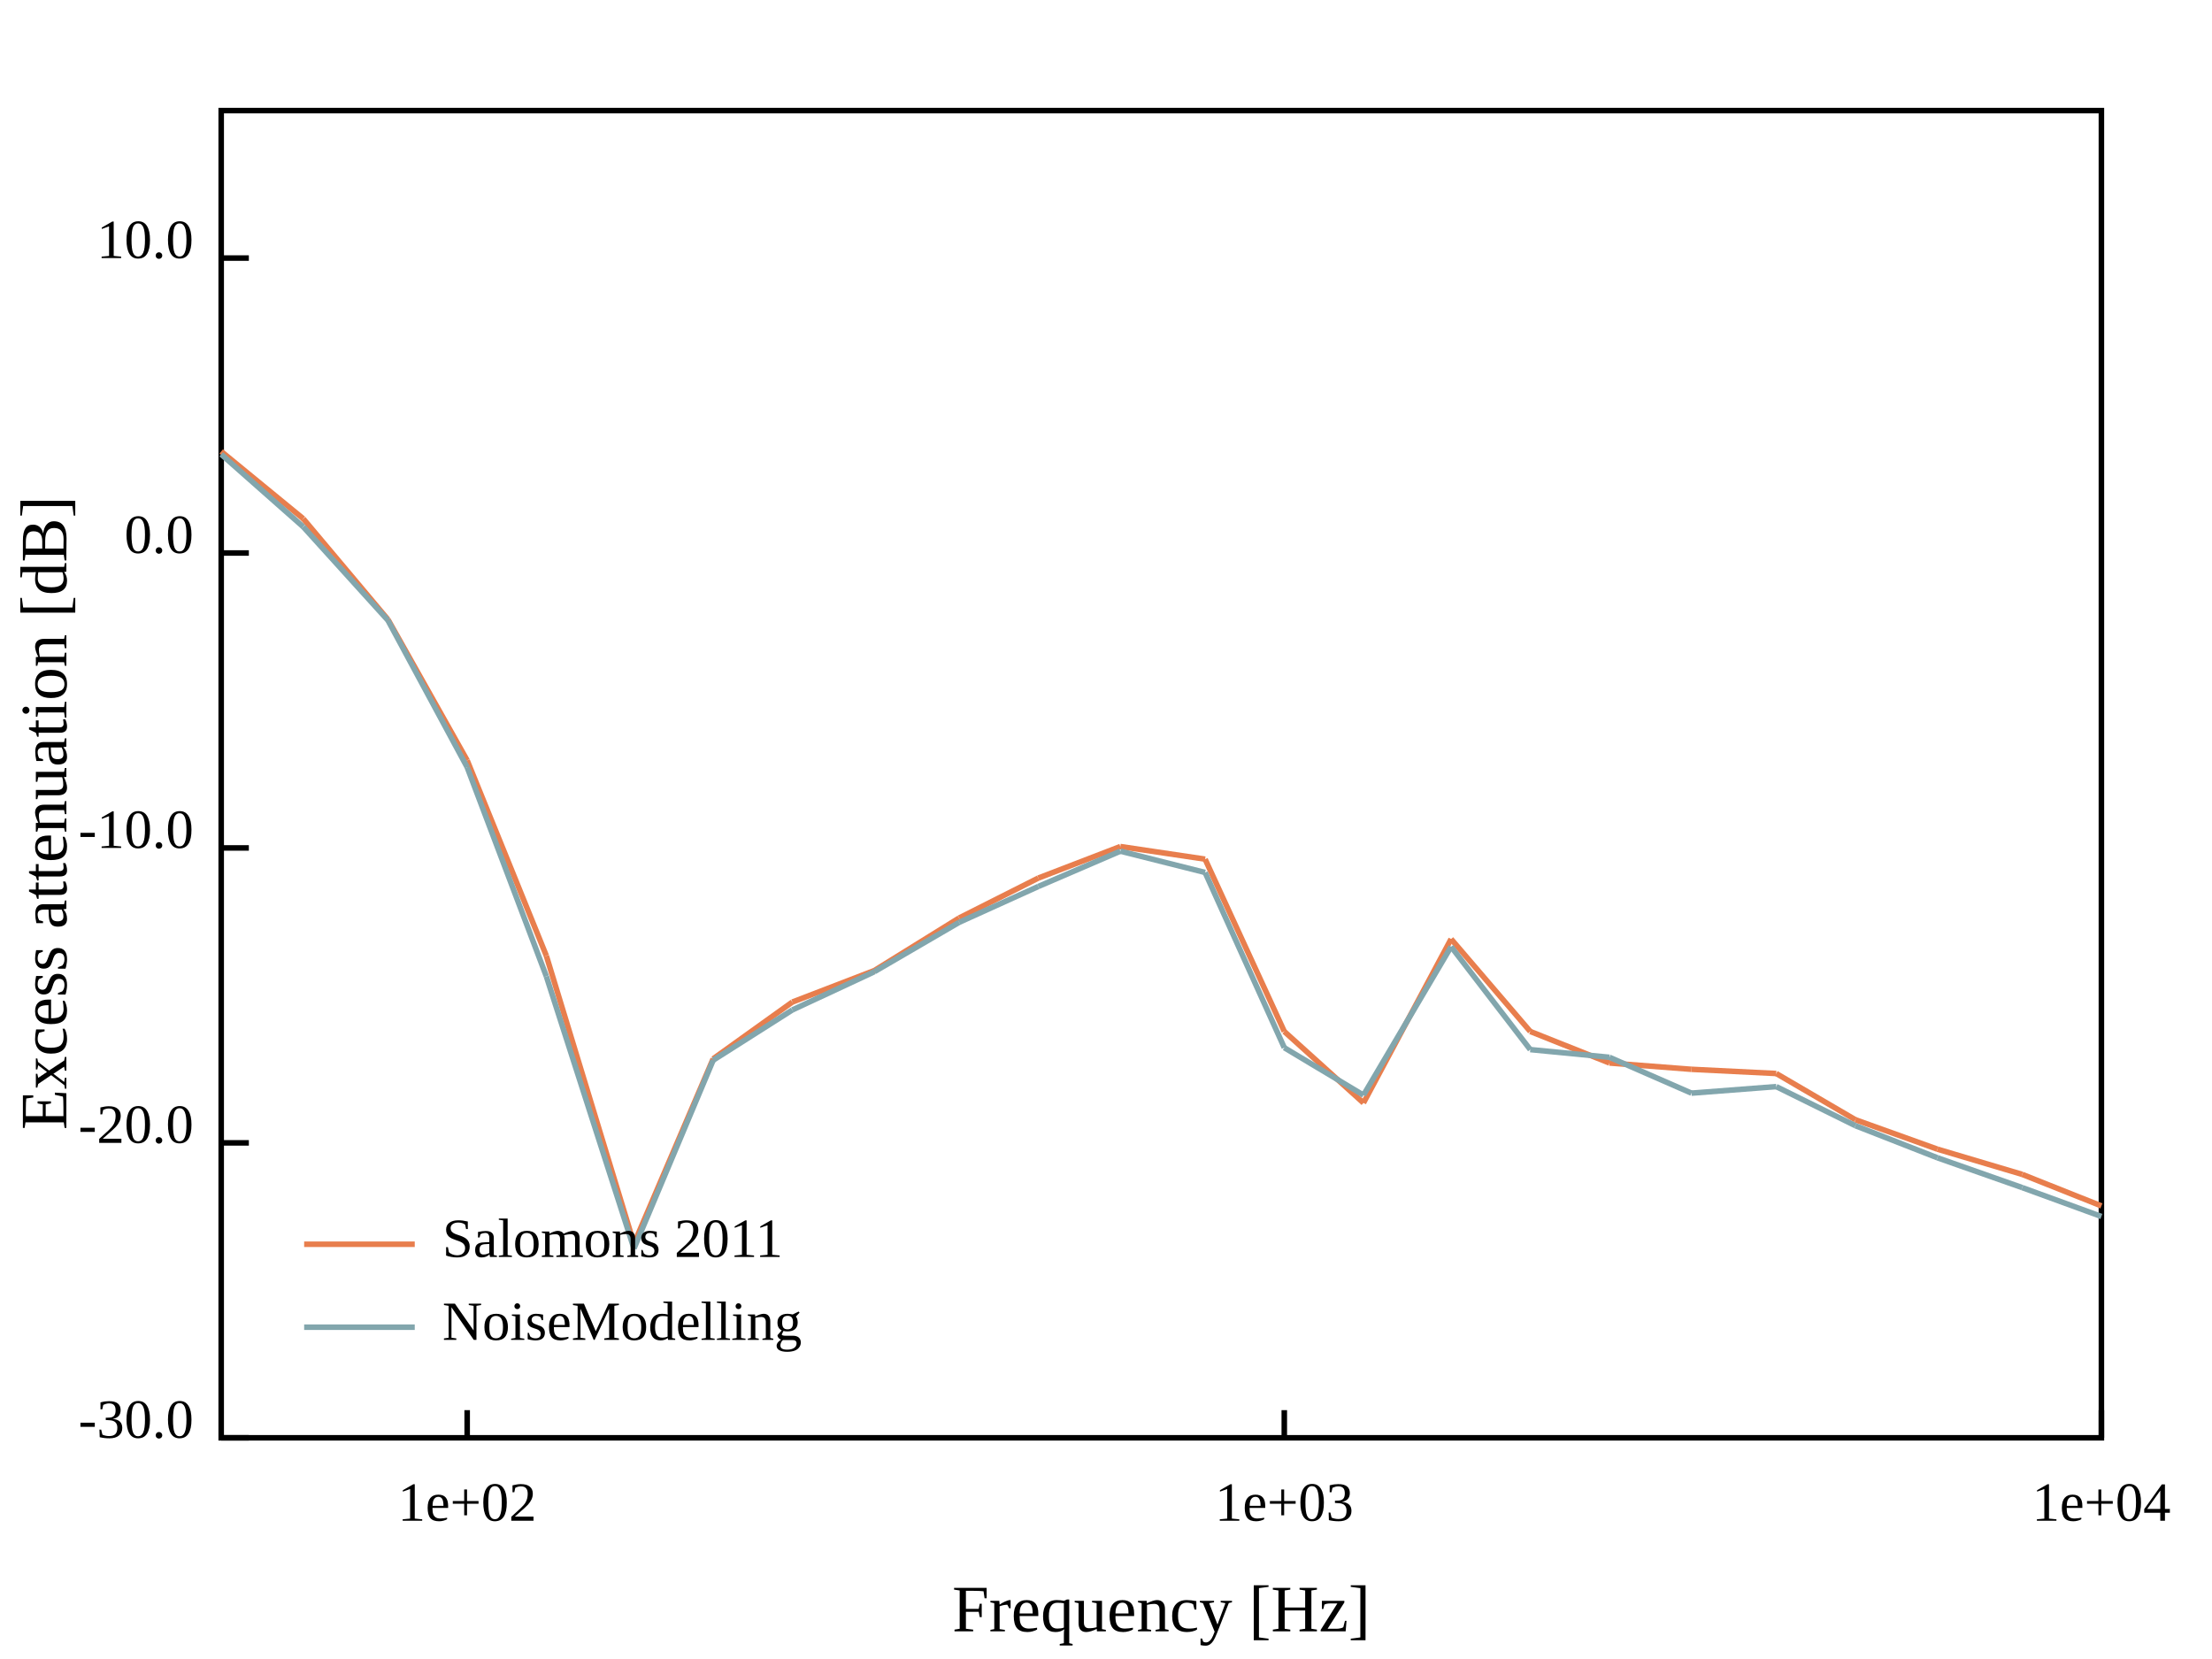
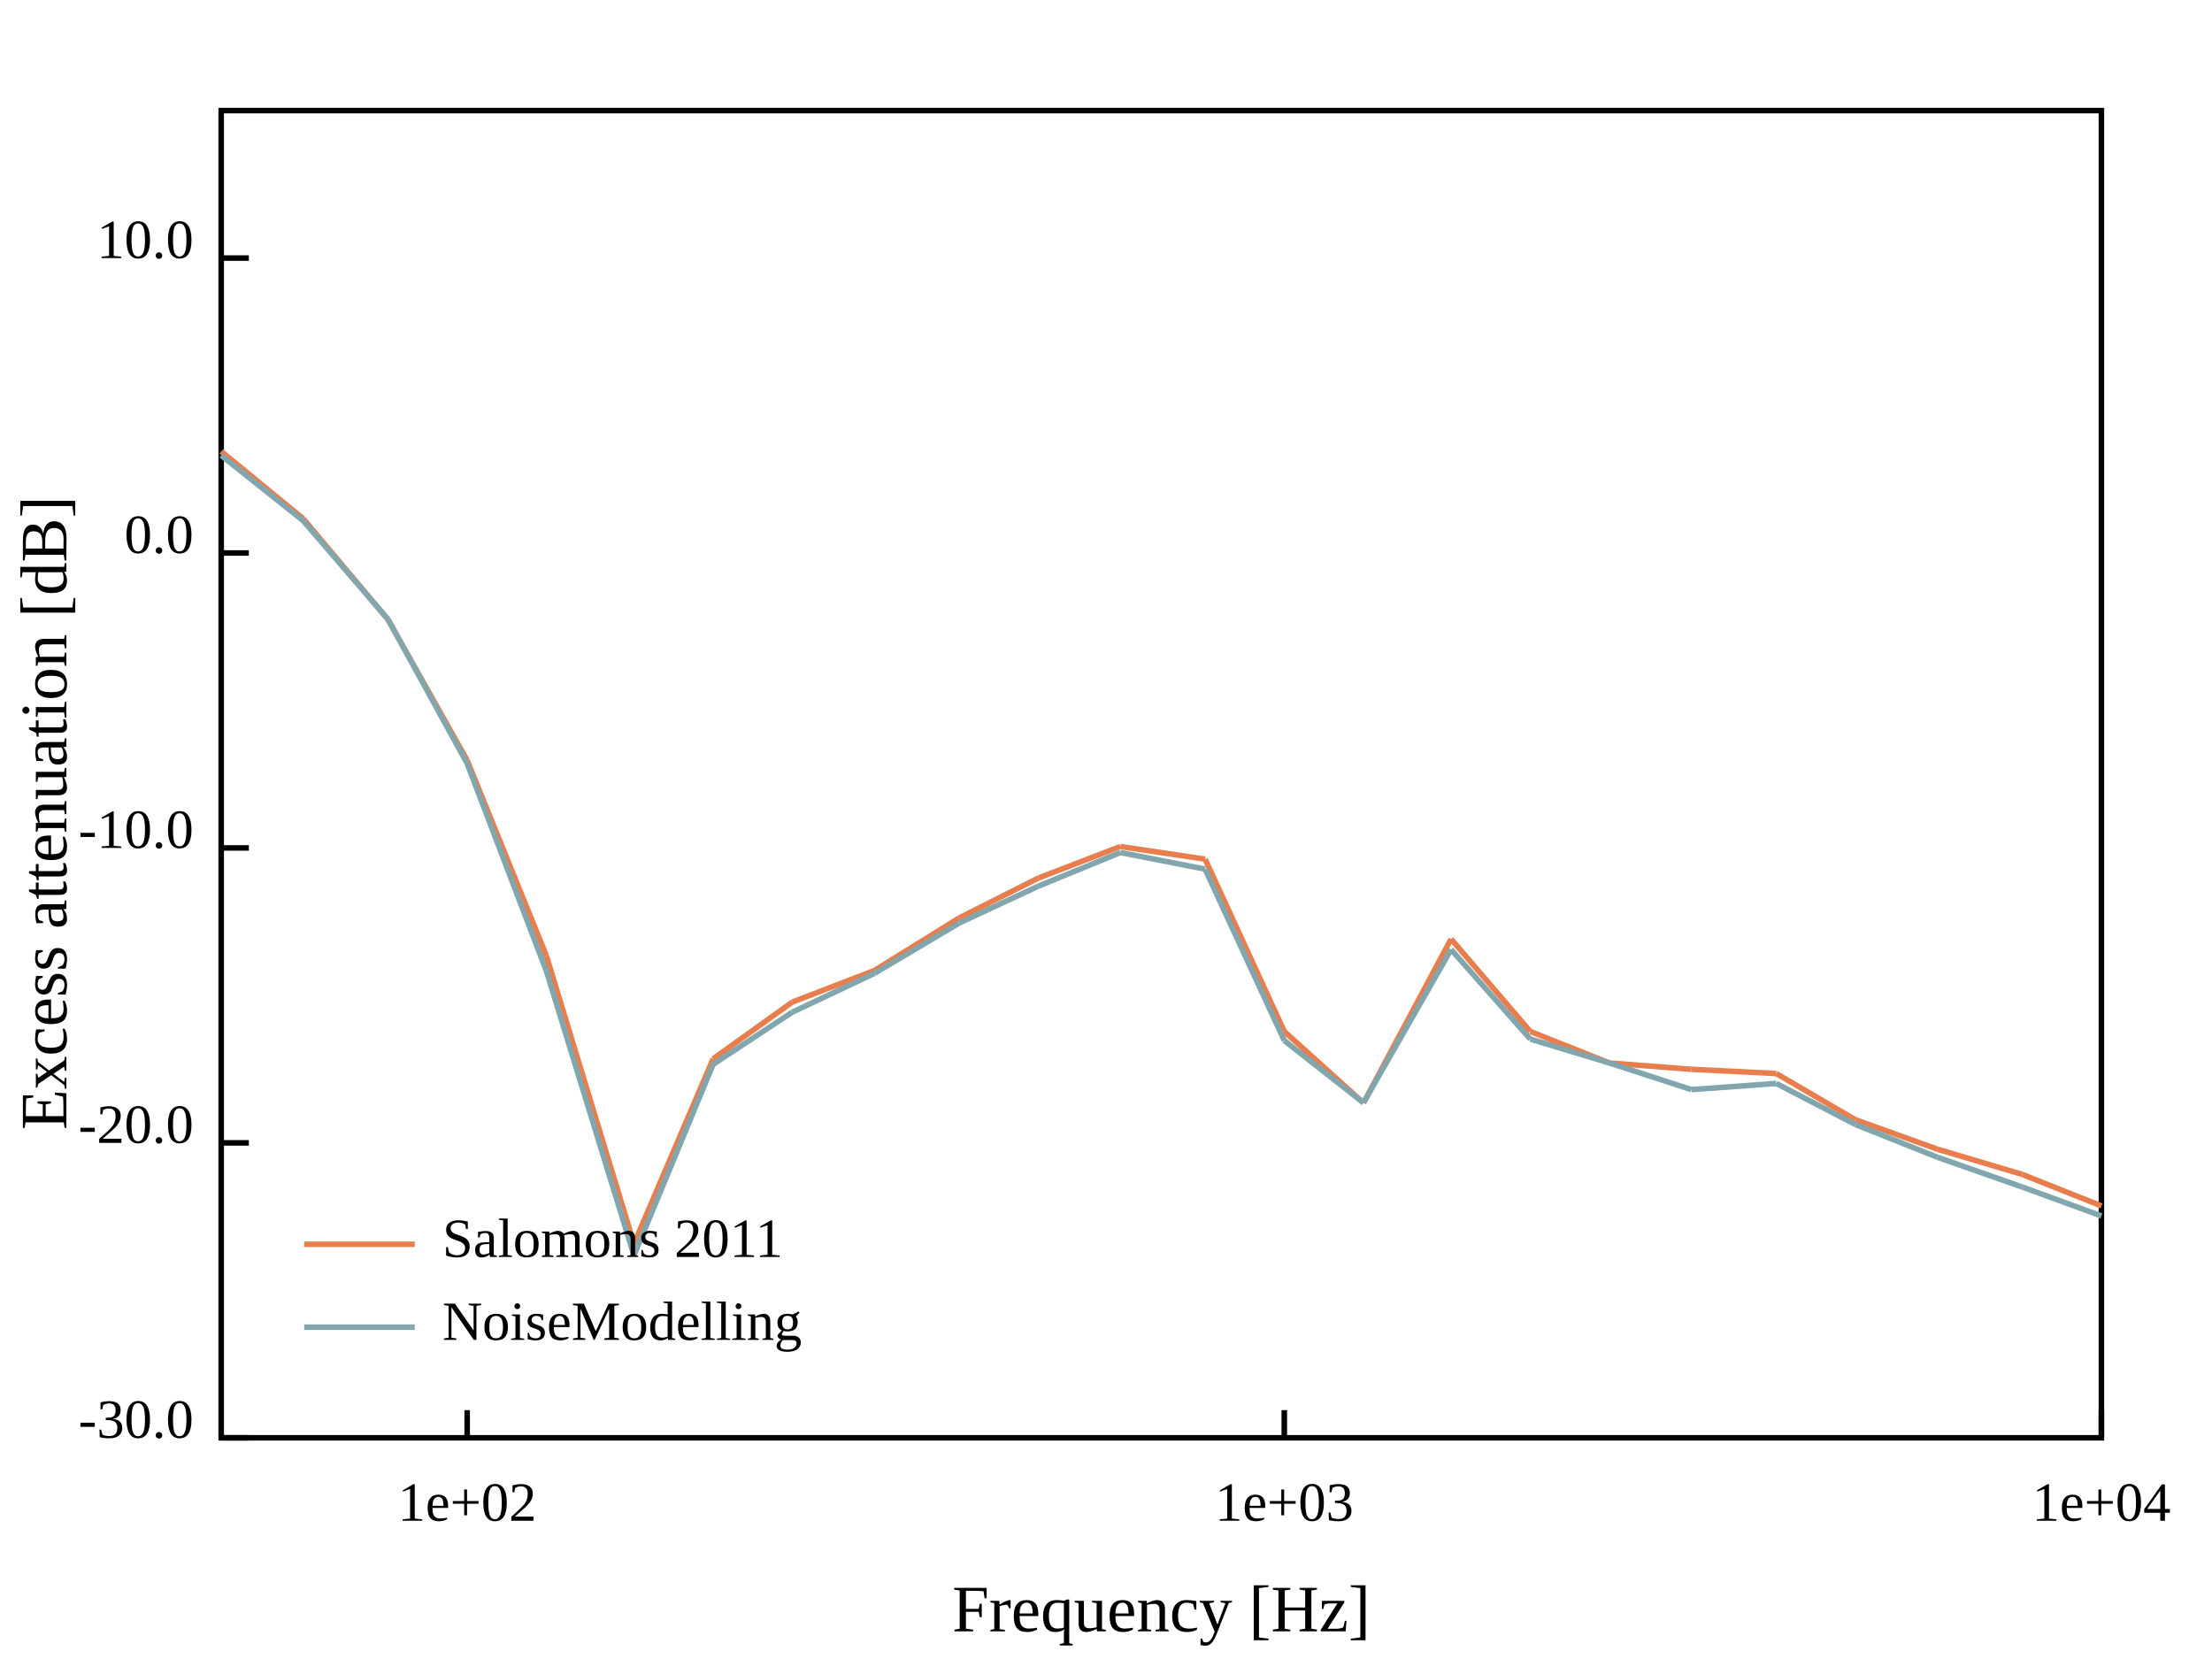
<svg xmlns="http://www.w3.org/2000/svg" height="300" width="400">
  <rect width="400" height="300" x="0" y="0" style="fill:white; stroke:none" />
  <rect width="340" height="240" x="40" y="20" style="fill:none; stroke-width:1;stroke:black" />
  <line x1="40" y1="260" x2="45" y2="260" style="fill:none; stroke-width:1; stroke:black" />
  <text x="35" y="260" text-anchor="end" style="stroke:none; fill:black; font-size:smaller">-30.0</text>
  <line x1="40" y1="206.667" x2="45" y2="206.667" style="fill:none; stroke-width:1; stroke:black" />
  <text x="35" y="206.667" text-anchor="end" style="stroke:none; fill:black; font-size:smaller">-20.0</text>
  <line x1="40" y1="153.333" x2="45" y2="153.333" style="fill:none; stroke-width:1; stroke:black" />
  <text x="35" y="153.333" text-anchor="end" style="stroke:none; fill:black; font-size:smaller">-10.0</text>
  <line x1="40" y1="100" x2="45" y2="100" style="fill:none; stroke-width:1; stroke:black" />
  <text x="35" y="100" text-anchor="end" style="stroke:none; fill:black; font-size:smaller">0.0</text>
  <line x1="40" y1="46.667" x2="45" y2="46.667" style="fill:none; stroke-width:1; stroke:black" />
  <text x="35" y="46.667" text-anchor="end" style="stroke:none; fill:black; font-size:smaller">10.0</text>
  <line x1="84.48" y1="260" x2="84.48" y2="255" style="fill:none; stroke-width:1; stroke:black" />
  <text x="84.48" y="275" text-anchor="middle" style="stroke:none; fill:black; font-size:smaller">1e+02</text>
  <line x1="232.24" y1="260" x2="232.24" y2="255" style="fill:none; stroke-width:1; stroke:black" />
  <text x="232.24" y="275" text-anchor="middle" style="stroke:none; fill:black; font-size:smaller">1e+03</text>
  <line x1="380" y1="260" x2="380" y2="255" style="fill:none; stroke-width:1; stroke:black" />
  <text x="380" y="275" text-anchor="middle" style="stroke:none; fill:black; font-size:smaller">1e+04</text>
  <line x1="40" y1="81.631" x2="54.831" y2="93.793" style="fill:none; stroke-width:1; stroke:rgb(232,126,77)" />
  <line x1="54.831" y1="93.793" x2="70.161" y2="112.035" style="fill:none; stroke-width:1; stroke:rgb(232,126,77)" />
  <line x1="70.161" y1="112.035" x2="84.48" y2="137.498" style="fill:none; stroke-width:1; stroke:rgb(232,126,77)" />
  <line x1="84.48" y1="137.498" x2="98.8" y2="172.842" style="fill:none; stroke-width:1; stroke:rgb(232,126,77)" />
  <line x1="98.8" y1="172.842" x2="114.641" y2="224.909" style="fill:none; stroke-width:1; stroke:rgb(232,126,77)" />
  <line x1="114.641" y1="224.909" x2="128.96" y2="191.465" style="fill:none; stroke-width:1; stroke:rgb(232,126,77)" />
  <line x1="128.96" y1="191.465" x2="143.28" y2="181.203" style="fill:none; stroke-width:1; stroke:rgb(232,126,77)" />
  <line x1="143.28" y1="181.203" x2="158.11" y2="175.503" style="fill:none; stroke-width:1; stroke:rgb(232,126,77)" />
  <line x1="158.11" y1="175.503" x2="173.441" y2="166.002" style="fill:none; stroke-width:1; stroke:rgb(232,126,77)" />
  <line x1="173.441" y1="166.002" x2="187.76" y2="158.781" style="fill:none; stroke-width:1; stroke:rgb(232,126,77)" />
  <line x1="187.76" y1="158.781" x2="202.591" y2="153.08" style="fill:none; stroke-width:1; stroke:rgb(232,126,77)" />
  <line x1="202.591" y1="153.08" x2="217.921" y2="155.36" style="fill:none; stroke-width:1; stroke:rgb(232,126,77)" />
  <line x1="217.921" y1="155.36" x2="232.24" y2="186.524" style="fill:none; stroke-width:1; stroke:rgb(232,126,77)" />
  <line x1="232.24" y1="186.524" x2="246.559" y2="199.446" style="fill:none; stroke-width:1; stroke:rgb(232,126,77)" />
  <line x1="246.559" y1="199.446" x2="262.401" y2="169.802" style="fill:none; stroke-width:1; stroke:rgb(232,126,77)" />
  <line x1="262.401" y1="169.802" x2="276.72" y2="186.524" style="fill:none; stroke-width:1; stroke:rgb(232,126,77)" />
  <line x1="276.72" y1="186.524" x2="291.04" y2="192.225" style="fill:none; stroke-width:1; stroke:rgb(232,126,77)" />
  <line x1="291.04" y1="192.225" x2="305.87" y2="193.365" style="fill:none; stroke-width:1; stroke:rgb(232,126,77)" />
  <line x1="305.87" y1="193.365" x2="321.2" y2="194.125" style="fill:none; stroke-width:1; stroke:rgb(232,126,77)" />
  <line x1="321.2" y1="194.125" x2="335.52" y2="202.486" style="fill:none; stroke-width:1; stroke:rgb(232,126,77)" />
  <line x1="335.52" y1="202.486" x2="350.351" y2="207.807" style="fill:none; stroke-width:1; stroke:rgb(232,126,77)" />
  <line x1="350.351" y1="207.807" x2="365.681" y2="212.367" style="fill:none; stroke-width:1; stroke:rgb(232,126,77)" />
  <line x1="365.681" y1="212.367" x2="380" y2="218.068" style="fill:none; stroke-width:1; stroke:rgb(232,126,77)" />
-   <line x1="40" y1="82.154" x2="54.831" y2="95.26" style="fill:none; stroke-width:1; stroke:rgb(130,166,173)" />
-   <line x1="54.831" y1="95.26" x2="70.161" y2="112.188" style="fill:none; stroke-width:1; stroke:rgb(130,166,173)" />
-   <line x1="70.161" y1="112.188" x2="84.48" y2="138.744" style="fill:none; stroke-width:1; stroke:rgb(130,166,173)" />
-   <line x1="84.48" y1="138.744" x2="98.8" y2="176.563" style="fill:none; stroke-width:1; stroke:rgb(130,166,173)" />
-   <line x1="98.8" y1="176.563" x2="114.641" y2="225.781" style="fill:none; stroke-width:1; stroke:rgb(130,166,173)" />
-   <line x1="114.641" y1="225.781" x2="128.96" y2="191.723" style="fill:none; stroke-width:1; stroke:rgb(130,166,173)" />
-   <line x1="128.96" y1="191.723" x2="143.28" y2="182.631" style="fill:none; stroke-width:1; stroke:rgb(130,166,173)" />
-   <line x1="143.28" y1="182.631" x2="158.11" y2="175.714" style="fill:none; stroke-width:1; stroke:rgb(130,166,173)" />
-   <line x1="158.11" y1="175.714" x2="173.441" y2="166.788" style="fill:none; stroke-width:1; stroke:rgb(130,166,173)" />
-   <line x1="173.441" y1="166.788" x2="187.76" y2="160.303" style="fill:none; stroke-width:1; stroke:rgb(130,166,173)" />
-   <line x1="187.76" y1="160.303" x2="202.591" y2="153.918" style="fill:none; stroke-width:1; stroke:rgb(130,166,173)" />
-   <line x1="202.591" y1="153.918" x2="217.921" y2="157.771" style="fill:none; stroke-width:1; stroke:rgb(130,166,173)" />
-   <line x1="217.921" y1="157.771" x2="232.24" y2="189.455" style="fill:none; stroke-width:1; stroke:rgb(130,166,173)" />
-   <line x1="232.24" y1="189.455" x2="246.559" y2="198.033" style="fill:none; stroke-width:1; stroke:rgb(130,166,173)" />
-   <line x1="246.559" y1="198.033" x2="262.401" y2="171.19" style="fill:none; stroke-width:1; stroke:rgb(130,166,173)" />
-   <line x1="262.401" y1="171.19" x2="276.72" y2="189.8" style="fill:none; stroke-width:1; stroke:rgb(130,166,173)" />
-   <line x1="276.72" y1="189.8" x2="291.04" y2="191.191" style="fill:none; stroke-width:1; stroke:rgb(130,166,173)" />
-   <line x1="291.04" y1="191.191" x2="305.87" y2="197.674" style="fill:none; stroke-width:1; stroke:rgb(130,166,173)" />
-   <line x1="305.87" y1="197.674" x2="321.2" y2="196.494" style="fill:none; stroke-width:1; stroke:rgb(130,166,173)" />
-   <line x1="321.2" y1="196.494" x2="335.52" y2="203.562" style="fill:none; stroke-width:1; stroke:rgb(130,166,173)" />
-   <line x1="335.52" y1="203.562" x2="350.351" y2="209.367" style="fill:none; stroke-width:1; stroke:rgb(130,166,173)" />
-   <line x1="350.351" y1="209.367" x2="365.681" y2="214.756" style="fill:none; stroke-width:1; stroke:rgb(130,166,173)" />
-   <line x1="365.681" y1="214.756" x2="380" y2="219.976" style="fill:none; stroke-width:1; stroke:rgb(130,166,173)" />
+   <line x1="40" y1="82.356" x2="54.831" y2="94.168" style="fill:none; stroke-width:1; stroke:rgb(130,166,173)" />
+   <line x1="54.831" y1="94.168" x2="70.161" y2="111.987" style="fill:none; stroke-width:1; stroke:rgb(130,166,173)" />
+   <line x1="70.161" y1="111.987" x2="84.48" y2="138.068" style="fill:none; stroke-width:1; stroke:rgb(130,166,173)" />
+   <line x1="84.48" y1="138.068" x2="98.8" y2="175.577" style="fill:none; stroke-width:1; stroke:rgb(130,166,173)" />
+   <line x1="98.8" y1="175.577" x2="114.641" y2="227.008" style="fill:none; stroke-width:1; stroke:rgb(130,166,173)" />
+   <line x1="114.641" y1="227.008" x2="128.96" y2="192.459" style="fill:none; stroke-width:1; stroke:rgb(130,166,173)" />
+   <line x1="128.96" y1="192.459" x2="143.28" y2="183.03" style="fill:none; stroke-width:1; stroke:rgb(130,166,173)" />
+   <line x1="143.28" y1="183.03" x2="158.11" y2="176.016" style="fill:none; stroke-width:1; stroke:rgb(130,166,173)" />
+   <line x1="158.11" y1="176.016" x2="173.441" y2="166.919" style="fill:none; stroke-width:1; stroke:rgb(130,166,173)" />
+   <line x1="173.441" y1="166.919" x2="187.76" y2="160.247" style="fill:none; stroke-width:1; stroke:rgb(130,166,173)" />
+   <line x1="187.76" y1="160.247" x2="202.591" y2="154.165" style="fill:none; stroke-width:1; stroke:rgb(130,166,173)" />
+   <line x1="202.591" y1="154.165" x2="217.921" y2="157.163" style="fill:none; stroke-width:1; stroke:rgb(130,166,173)" />
+   <line x1="217.921" y1="157.163" x2="232.24" y2="188.172" style="fill:none; stroke-width:1; stroke:rgb(130,166,173)" />
+   <line x1="232.24" y1="188.172" x2="246.559" y2="199.411" style="fill:none; stroke-width:1; stroke:rgb(130,166,173)" />
+   <line x1="246.559" y1="199.411" x2="262.401" y2="171.697" style="fill:none; stroke-width:1; stroke:rgb(130,166,173)" />
+   <line x1="262.401" y1="171.697" x2="276.72" y2="187.897" style="fill:none; stroke-width:1; stroke:rgb(130,166,173)" />
+   <line x1="276.72" y1="187.897" x2="291.04" y2="192.227" style="fill:none; stroke-width:1; stroke:rgb(130,166,173)" />
+   <line x1="291.04" y1="192.227" x2="305.87" y2="197.036" style="fill:none; stroke-width:1; stroke:rgb(130,166,173)" />
+   <line x1="305.87" y1="197.036" x2="321.2" y2="195.918" style="fill:none; stroke-width:1; stroke:rgb(130,166,173)" />
+   <line x1="321.2" y1="195.918" x2="335.52" y2="203.347" style="fill:none; stroke-width:1; stroke:rgb(130,166,173)" />
+   <line x1="335.52" y1="203.347" x2="350.351" y2="209.269" style="fill:none; stroke-width:1; stroke:rgb(130,166,173)" />
+   <line x1="350.351" y1="209.269" x2="365.681" y2="214.646" style="fill:none; stroke-width:1; stroke:rgb(130,166,173)" />
+   <line x1="365.681" y1="214.646" x2="380" y2="219.875" style="fill:none; stroke-width:1; stroke:rgb(130,166,173)" />
  <text x="210" y="295" text-anchor="middle" style="stroke:none; fill:black">Frequency [Hz]</text>
  <text x="5" y="140" transform="rotate(-90, 12, 140)" text-anchor="middle" style="stroke:none; fill:black">Excess attenuation [dB]</text>
  <line x1="55" y1="225" x2="75" y2="225" style="fill:none; stroke-width:1; stroke:rgb(232,126,77)" />
  <text x="80" y="225" dominant-baseline="middle" style="stroke:none; fill:black; font-size:smaller">Salomons 2011</text>
  <line x1="55" y1="240" x2="75" y2="240" style="fill:none; stroke-width:1; stroke:rgb(130,166,173)" />
  <text x="80" y="240" dominant-baseline="middle" style="stroke:none; fill:black; font-size:smaller">NoiseModelling</text>
</svg>
